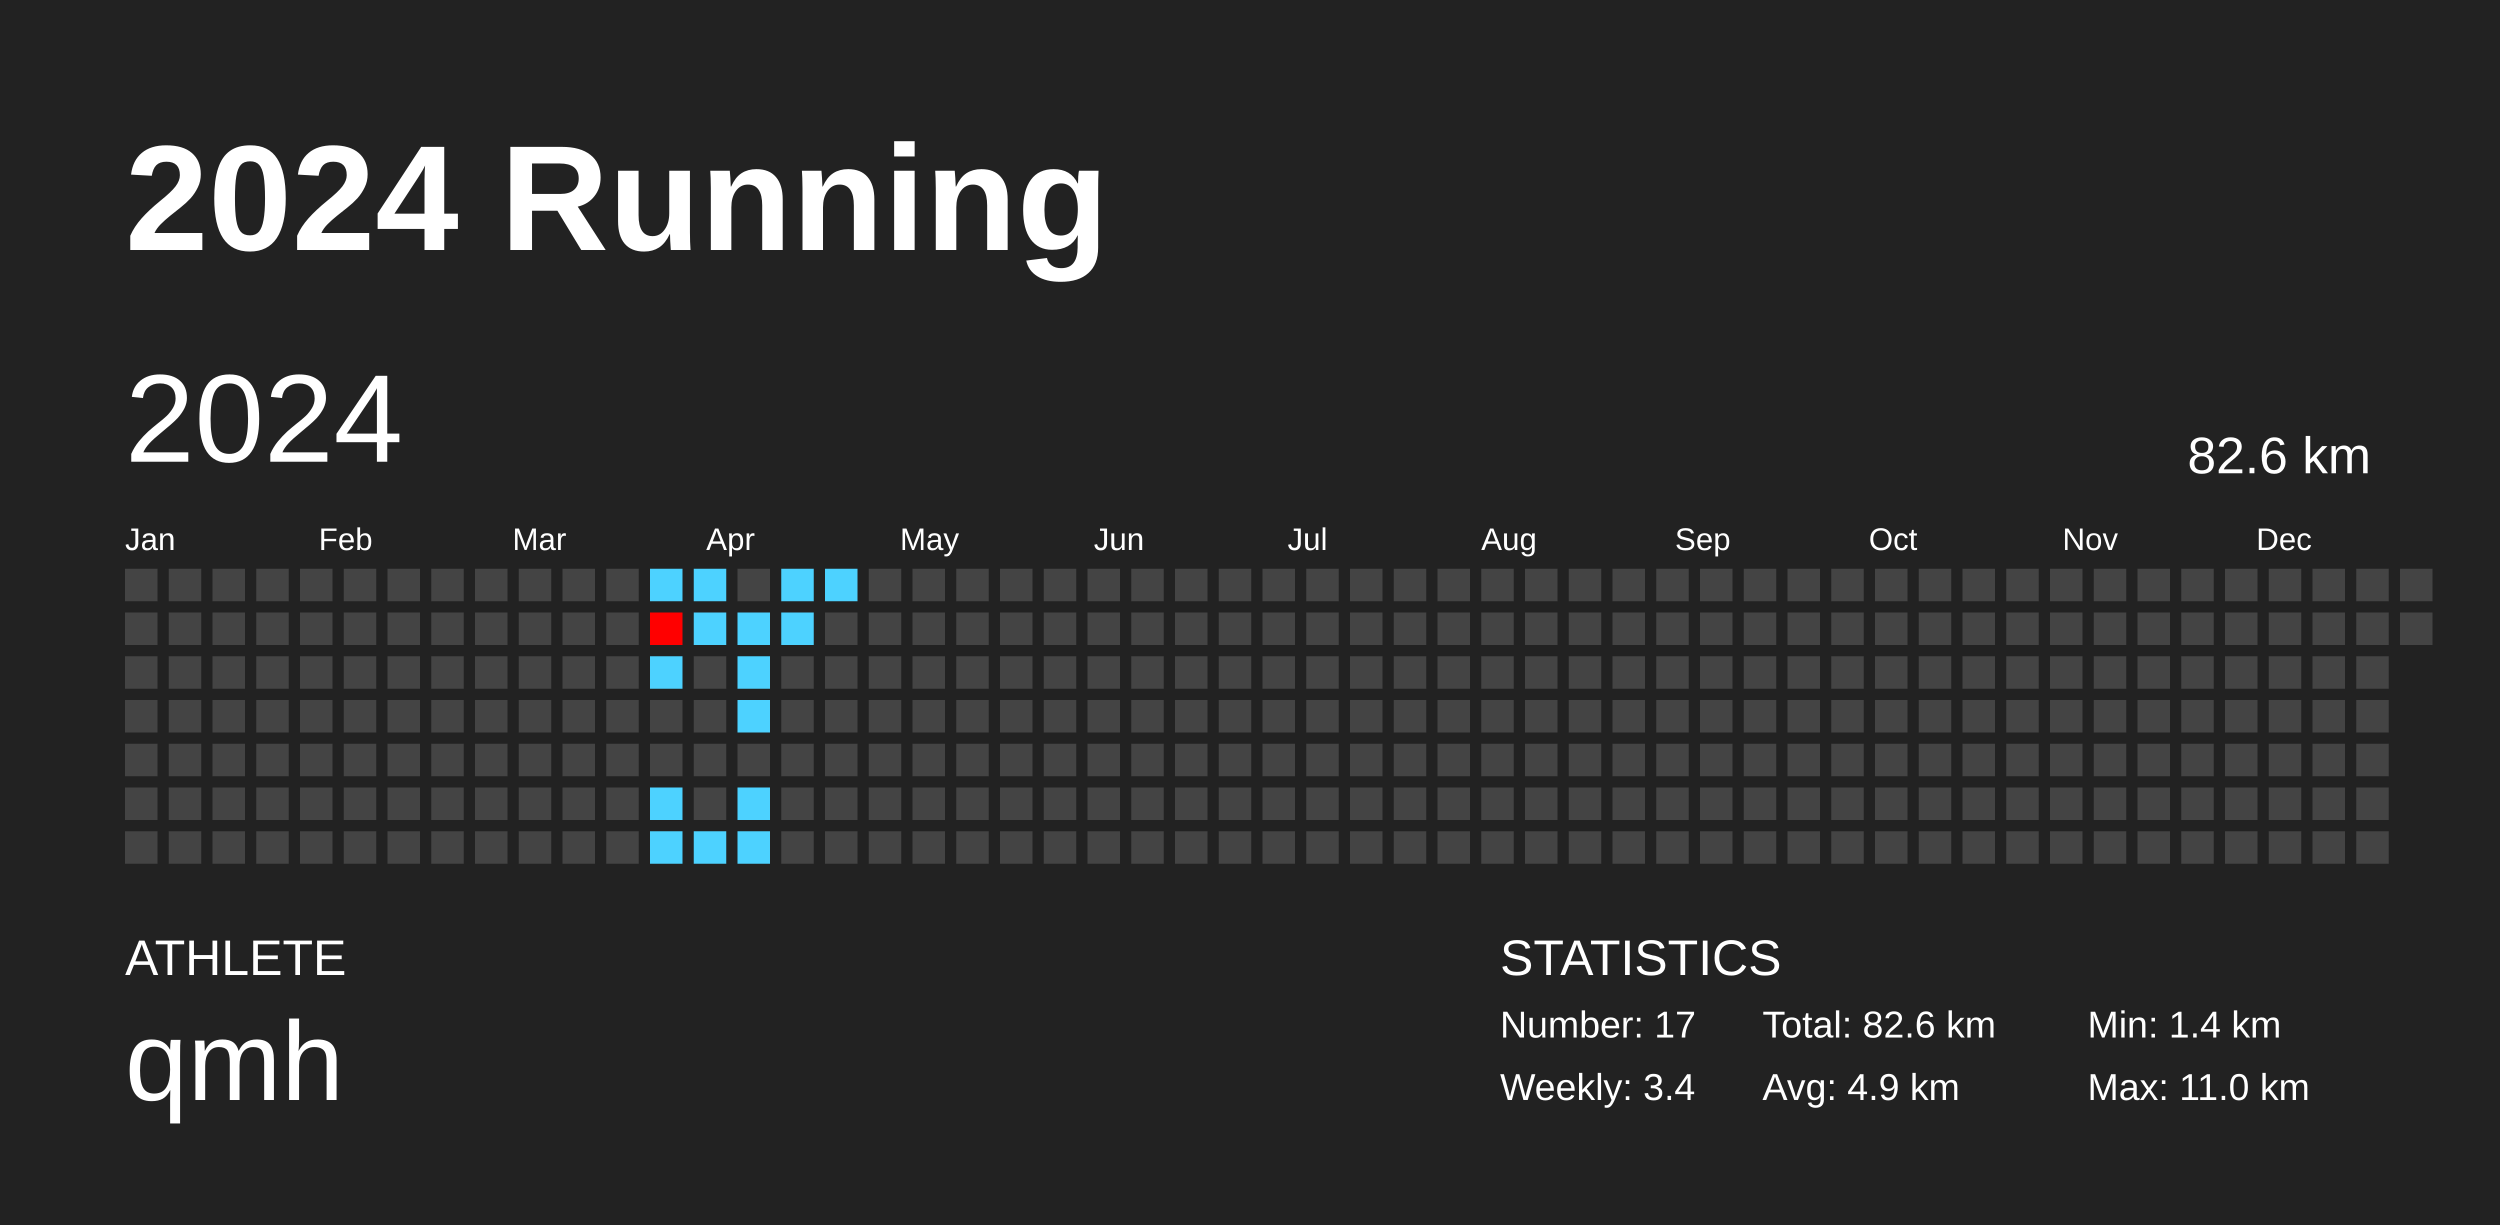
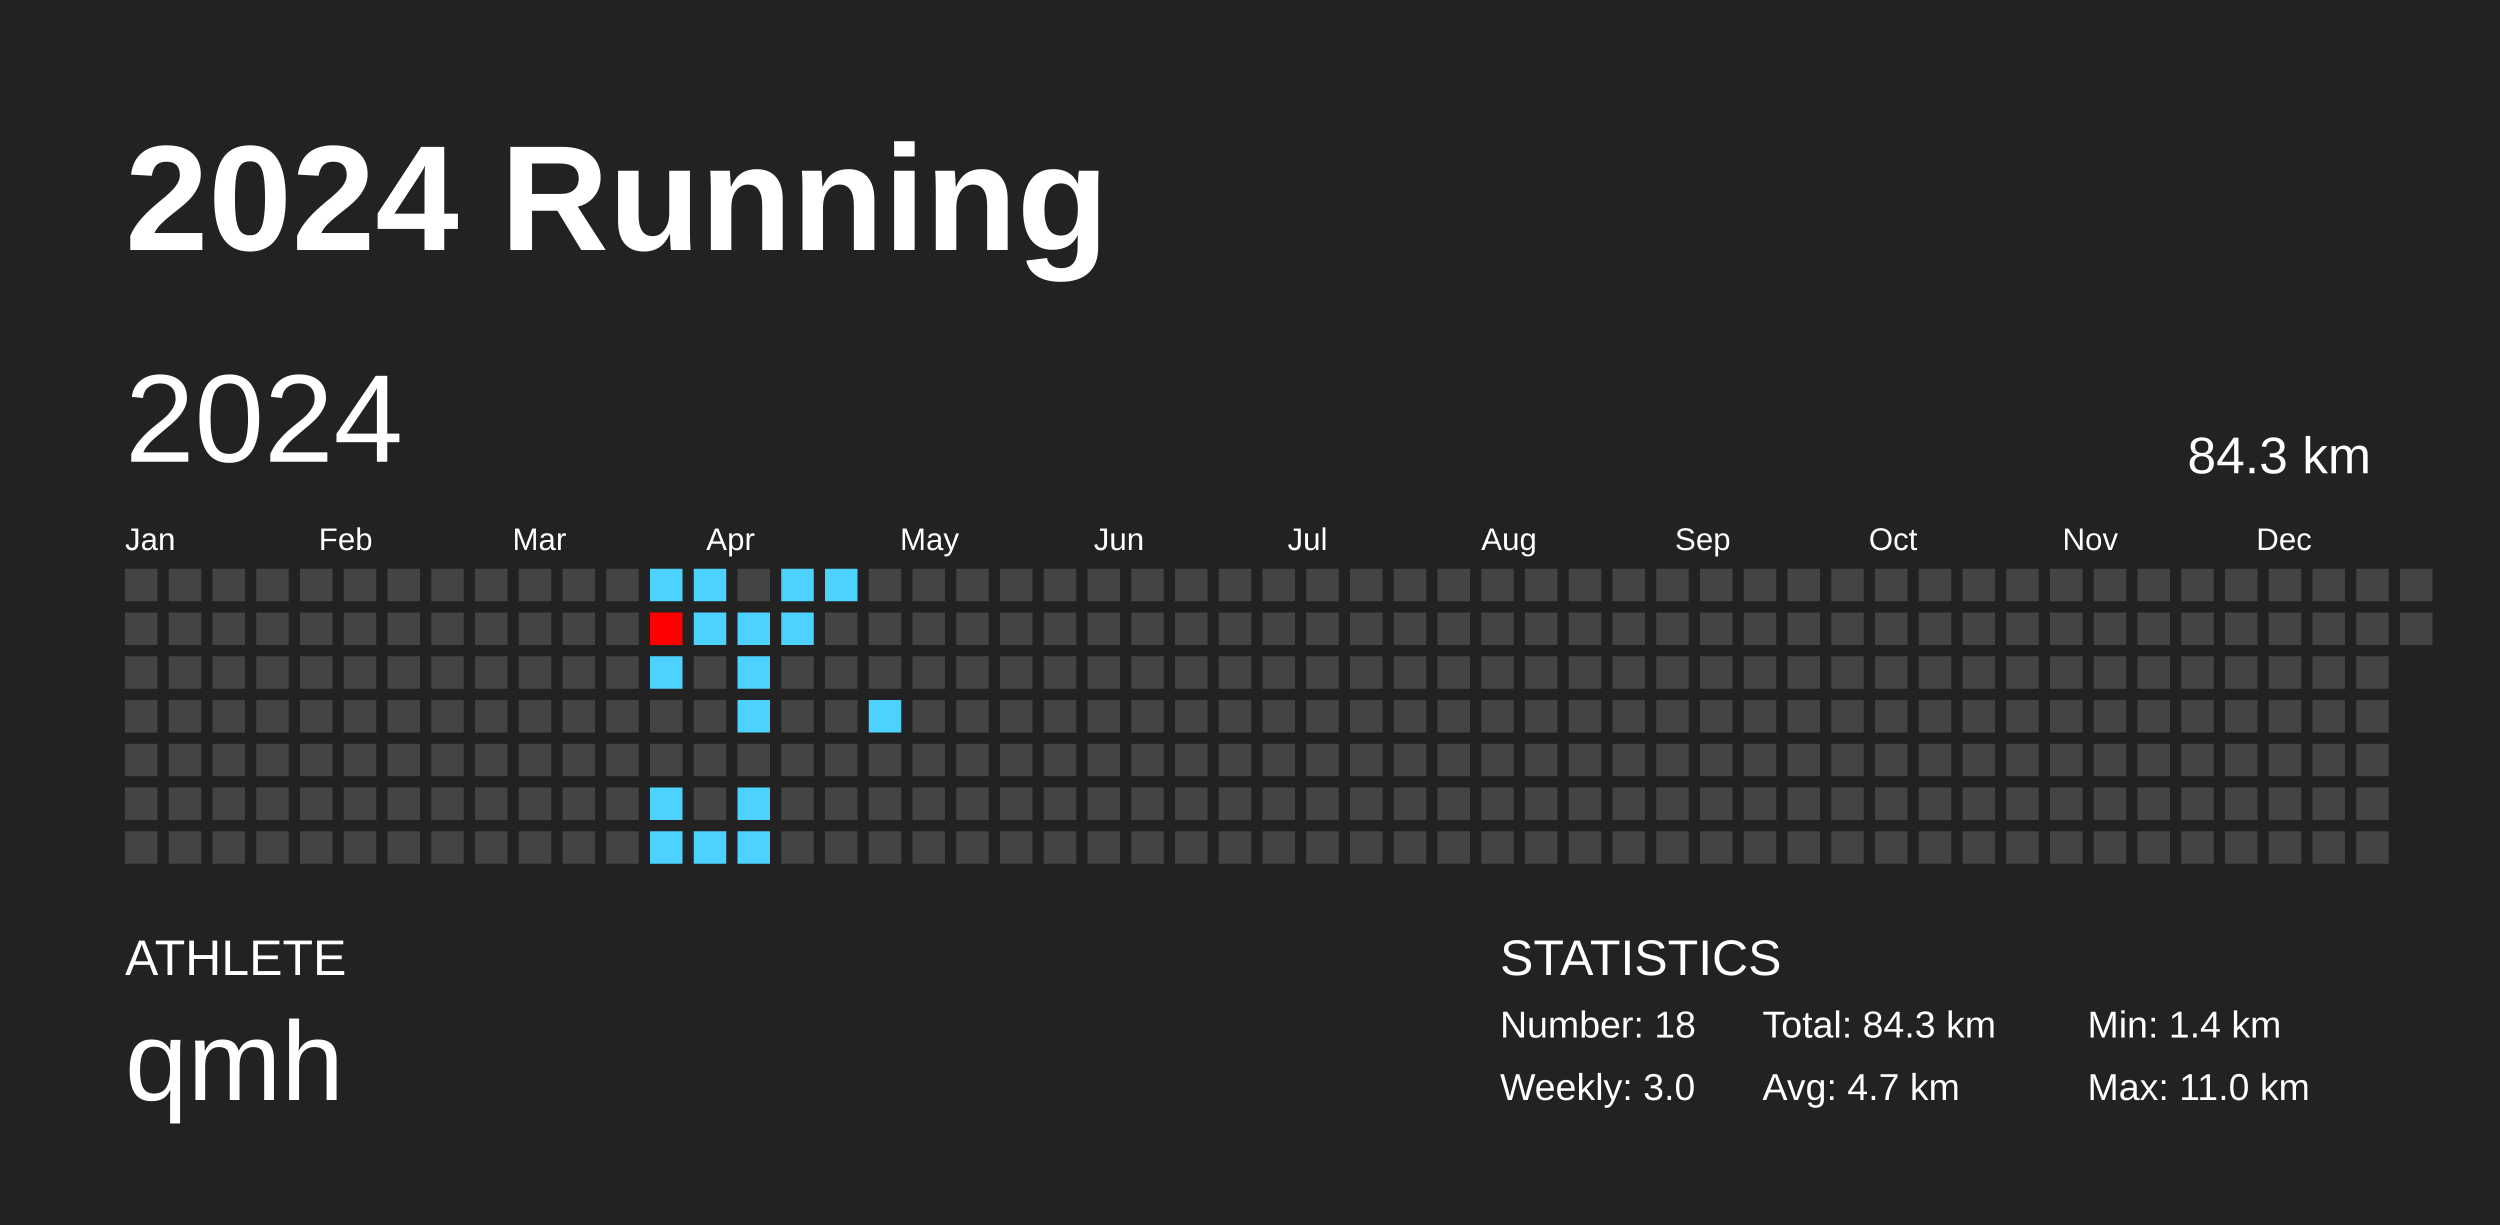
<svg xmlns="http://www.w3.org/2000/svg" baseProfile="full" height="98mm" version="1.1" viewBox="0,0,200,98" width="200mm">
  <defs />
  <rect fill="#222222" height="98" width="200" x="0" y="0" />
  <text fill="#FFFFFF" style="font-size:12px; font-family:Arial; font-weight:bold;" x="10" y="20">2024 Running</text>
  <text fill="#FFFFFF" style="font-size:4px; font-family:Arial" x="10" y="78">ATHLETE</text>
  <text fill="#FFFFFF" style="font-size:9px; font-family:Arial" x="10" y="88">qmh</text>
  <text fill="#FFFFFF" style="font-size:4px; font-family:Arial" x="120" y="78">STATISTICS</text>
-   <text fill="#FFFFFF" style="font-size:3px; font-family:Arial" x="120" y="83">Number: 17</text>
-   <text fill="#FFFFFF" style="font-size:3px; font-family:Arial" x="120" y="88">Weekly: 3.4</text>
-   <text fill="#FFFFFF" style="font-size:3px; font-family:Arial" x="141" y="83">Total: 82.6 km</text>
-   <text fill="#FFFFFF" style="font-size:3px; font-family:Arial" x="141" y="88">Avg: 4.9 km</text>
+   <text fill="#FFFFFF" style="font-size:3px; font-family:Arial" x="120" y="83">Number: 18</text>
+   <text fill="#FFFFFF" style="font-size:3px; font-family:Arial" x="120" y="88">Weekly: 3.0</text>
+   <text fill="#FFFFFF" style="font-size:3px; font-family:Arial" x="141" y="83">Total: 84.3 km</text>
+   <text fill="#FFFFFF" style="font-size:3px; font-family:Arial" x="141" y="88">Avg: 4.7 km</text>
  <text fill="#FFFFFF" style="font-size:3px; font-family:Arial" x="167" y="83">Min: 1.4 km</text>
  <text fill="#FFFFFF" style="font-size:3px; font-family:Arial" x="167" y="88">Max: 11.0 km</text>
  <text dominant-baseline="hanging" fill="#FFFFFF" style="font-size:10.0px; font-family:Arial;" x="10" y="30">2024</text>
-   <text dominant-baseline="hanging" fill="#FFFFFF" style="font-size:4.125px; font-family:Arial;" x="175" y="35">82.6 km</text>
+   <text dominant-baseline="hanging" fill="#FFFFFF" style="font-size:4.125px; font-family:Arial;" x="175" y="35">84.3 km</text>
  <text fill="#FFFFFF" style="font-size:2.5px; font-family:Arial" x="10.0" y="44">Jan</text>
  <text fill="#FFFFFF" style="font-size:2.5px; font-family:Arial" x="25.5" y="44">Feb</text>
  <text fill="#FFFFFF" style="font-size:2.5px; font-family:Arial" x="41.0" y="44">Mar</text>
  <text fill="#FFFFFF" style="font-size:2.5px; font-family:Arial" x="56.5" y="44">Apr</text>
  <text fill="#FFFFFF" style="font-size:2.5px; font-family:Arial" x="72.0" y="44">May</text>
  <text fill="#FFFFFF" style="font-size:2.5px; font-family:Arial" x="87.5" y="44">Jun</text>
  <text fill="#FFFFFF" style="font-size:2.5px; font-family:Arial" x="103.0" y="44">Jul</text>
  <text fill="#FFFFFF" style="font-size:2.5px; font-family:Arial" x="118.5" y="44">Aug</text>
  <text fill="#FFFFFF" style="font-size:2.5px; font-family:Arial" x="134.0" y="44">Sep</text>
  <text fill="#FFFFFF" style="font-size:2.5px; font-family:Arial" x="149.5" y="44">Oct</text>
  <text fill="#FFFFFF" style="font-size:2.5px; font-family:Arial" x="165.0" y="44">Nov</text>
  <text fill="#FFFFFF" style="font-size:2.5px; font-family:Arial" x="180.5" y="44">Dec</text>
  <rect fill="#444444" height="2.6" width="2.6" x="10.0" y="45.5" />
  <rect fill="#444444" height="2.6" width="2.6" x="10.0" y="49.0" />
  <rect fill="#444444" height="2.6" width="2.6" x="10.0" y="52.5" />
  <rect fill="#444444" height="2.6" width="2.6" x="10.0" y="56.0" />
  <rect fill="#444444" height="2.6" width="2.6" x="10.0" y="59.5" />
  <rect fill="#444444" height="2.6" width="2.6" x="10.0" y="63.0" />
  <rect fill="#444444" height="2.6" width="2.6" x="10.0" y="66.5" />
  <rect fill="#444444" height="2.6" width="2.6" x="13.5" y="45.5" />
  <rect fill="#444444" height="2.6" width="2.6" x="13.5" y="49.0" />
  <rect fill="#444444" height="2.6" width="2.6" x="13.5" y="52.5" />
  <rect fill="#444444" height="2.6" width="2.6" x="13.5" y="56.0" />
  <rect fill="#444444" height="2.6" width="2.6" x="13.5" y="59.5" />
  <rect fill="#444444" height="2.6" width="2.6" x="13.5" y="63.0" />
  <rect fill="#444444" height="2.6" width="2.6" x="13.5" y="66.5" />
  <rect fill="#444444" height="2.6" width="2.6" x="17.0" y="45.5" />
  <rect fill="#444444" height="2.6" width="2.6" x="17.0" y="49.0" />
  <rect fill="#444444" height="2.6" width="2.6" x="17.0" y="52.5" />
  <rect fill="#444444" height="2.6" width="2.6" x="17.0" y="56.0" />
  <rect fill="#444444" height="2.6" width="2.6" x="17.0" y="59.5" />
  <rect fill="#444444" height="2.6" width="2.6" x="17.0" y="63.0" />
  <rect fill="#444444" height="2.6" width="2.6" x="17.0" y="66.5" />
  <rect fill="#444444" height="2.6" width="2.6" x="20.5" y="45.5" />
  <rect fill="#444444" height="2.6" width="2.6" x="20.5" y="49.0" />
  <rect fill="#444444" height="2.6" width="2.6" x="20.5" y="52.5" />
  <rect fill="#444444" height="2.6" width="2.6" x="20.5" y="56.0" />
  <rect fill="#444444" height="2.6" width="2.6" x="20.5" y="59.5" />
  <rect fill="#444444" height="2.6" width="2.6" x="20.5" y="63.0" />
  <rect fill="#444444" height="2.6" width="2.6" x="20.5" y="66.5" />
  <rect fill="#444444" height="2.6" width="2.6" x="24.0" y="45.5" />
  <rect fill="#444444" height="2.6" width="2.6" x="24.0" y="49.0" />
  <rect fill="#444444" height="2.6" width="2.6" x="24.0" y="52.5" />
  <rect fill="#444444" height="2.6" width="2.6" x="24.0" y="56.0" />
  <rect fill="#444444" height="2.6" width="2.6" x="24.0" y="59.5" />
  <rect fill="#444444" height="2.6" width="2.6" x="24.0" y="63.0" />
  <rect fill="#444444" height="2.6" width="2.6" x="24.0" y="66.5" />
  <rect fill="#444444" height="2.6" width="2.6" x="27.5" y="45.5" />
  <rect fill="#444444" height="2.6" width="2.6" x="27.5" y="49.0" />
  <rect fill="#444444" height="2.6" width="2.6" x="27.5" y="52.5" />
  <rect fill="#444444" height="2.6" width="2.6" x="27.5" y="56.0" />
  <rect fill="#444444" height="2.6" width="2.6" x="27.5" y="59.5" />
  <rect fill="#444444" height="2.6" width="2.6" x="27.5" y="63.0" />
  <rect fill="#444444" height="2.6" width="2.6" x="27.5" y="66.5" />
  <rect fill="#444444" height="2.6" width="2.6" x="31.0" y="45.5" />
  <rect fill="#444444" height="2.6" width="2.6" x="31.0" y="49.0" />
  <rect fill="#444444" height="2.6" width="2.6" x="31.0" y="52.5" />
  <rect fill="#444444" height="2.6" width="2.6" x="31.0" y="56.0" />
  <rect fill="#444444" height="2.6" width="2.6" x="31.0" y="59.5" />
  <rect fill="#444444" height="2.6" width="2.6" x="31.0" y="63.0" />
  <rect fill="#444444" height="2.6" width="2.6" x="31.0" y="66.5" />
  <rect fill="#444444" height="2.6" width="2.6" x="34.5" y="45.5" />
  <rect fill="#444444" height="2.6" width="2.6" x="34.5" y="49.0" />
  <rect fill="#444444" height="2.6" width="2.6" x="34.5" y="52.5" />
  <rect fill="#444444" height="2.6" width="2.6" x="34.5" y="56.0" />
  <rect fill="#444444" height="2.6" width="2.6" x="34.5" y="59.5" />
  <rect fill="#444444" height="2.6" width="2.6" x="34.5" y="63.0" />
  <rect fill="#444444" height="2.6" width="2.6" x="34.5" y="66.5" />
  <rect fill="#444444" height="2.6" width="2.6" x="38.0" y="45.5" />
  <rect fill="#444444" height="2.6" width="2.6" x="38.0" y="49.0" />
  <rect fill="#444444" height="2.6" width="2.6" x="38.0" y="52.5" />
  <rect fill="#444444" height="2.6" width="2.6" x="38.0" y="56.0" />
  <rect fill="#444444" height="2.6" width="2.6" x="38.0" y="59.5" />
  <rect fill="#444444" height="2.6" width="2.6" x="38.0" y="63.0" />
  <rect fill="#444444" height="2.6" width="2.6" x="38.0" y="66.5" />
  <rect fill="#444444" height="2.6" width="2.6" x="41.5" y="45.5" />
  <rect fill="#444444" height="2.6" width="2.6" x="41.5" y="49.0" />
  <rect fill="#444444" height="2.6" width="2.6" x="41.5" y="52.5" />
  <rect fill="#444444" height="2.6" width="2.6" x="41.5" y="56.0" />
  <rect fill="#444444" height="2.6" width="2.6" x="41.5" y="59.5" />
  <rect fill="#444444" height="2.6" width="2.6" x="41.5" y="63.0" />
  <rect fill="#444444" height="2.6" width="2.6" x="41.5" y="66.5" />
  <rect fill="#444444" height="2.6" width="2.6" x="45.0" y="45.5" />
  <rect fill="#444444" height="2.6" width="2.6" x="45.0" y="49.0" />
  <rect fill="#444444" height="2.6" width="2.6" x="45.0" y="52.5" />
  <rect fill="#444444" height="2.6" width="2.6" x="45.0" y="56.0" />
  <rect fill="#444444" height="2.6" width="2.6" x="45.0" y="59.5" />
  <rect fill="#444444" height="2.6" width="2.6" x="45.0" y="63.0" />
  <rect fill="#444444" height="2.6" width="2.6" x="45.0" y="66.5" />
  <rect fill="#444444" height="2.6" width="2.6" x="48.5" y="45.5" />
  <rect fill="#444444" height="2.6" width="2.6" x="48.5" y="49.0" />
  <rect fill="#444444" height="2.6" width="2.6" x="48.5" y="52.5" />
  <rect fill="#444444" height="2.6" width="2.6" x="48.5" y="56.0" />
  <rect fill="#444444" height="2.6" width="2.6" x="48.5" y="59.5" />
  <rect fill="#444444" height="2.6" width="2.6" x="48.5" y="63.0" />
  <rect fill="#444444" height="2.6" width="2.6" x="48.5" y="66.5" />
  <rect fill="#4dd2ff" height="2.6" width="2.6" x="52.0" y="45.5" />
  <rect fill="#ff0000" height="2.6" width="2.6" x="52.0" y="49.0" />
  <rect fill="#4dd2ff" height="2.6" width="2.6" x="52.0" y="52.5" />
  <rect fill="#444444" height="2.6" width="2.6" x="52.0" y="56.0" />
  <rect fill="#444444" height="2.6" width="2.6" x="52.0" y="59.5" />
  <rect fill="#4dd2ff" height="2.6" width="2.6" x="52.0" y="63.0" />
  <rect fill="#4dd2ff" height="2.6" width="2.6" x="52.0" y="66.5" />
  <rect fill="#4dd2ff" height="2.6" width="2.6" x="55.5" y="45.5" />
  <rect fill="#4dd2ff" height="2.6" width="2.6" x="55.5" y="49.0" />
  <rect fill="#444444" height="2.6" width="2.6" x="55.5" y="52.5" />
  <rect fill="#444444" height="2.6" width="2.6" x="55.5" y="56.0" />
  <rect fill="#444444" height="2.6" width="2.6" x="55.5" y="59.5" />
  <rect fill="#444444" height="2.6" width="2.6" x="55.5" y="63.0" />
  <rect fill="#4dd2ff" height="2.6" width="2.6" x="55.5" y="66.5" />
  <rect fill="#444444" height="2.6" width="2.6" x="59.0" y="45.5" />
  <rect fill="#4dd2ff" height="2.6" width="2.6" x="59.0" y="49.0" />
  <rect fill="#4dd2ff" height="2.6" width="2.6" x="59.0" y="52.5" />
  <rect fill="#4dd2ff" height="2.6" width="2.6" x="59.0" y="56.0" />
  <rect fill="#444444" height="2.6" width="2.6" x="59.0" y="59.5" />
  <rect fill="#4dd2ff" height="2.6" width="2.6" x="59.0" y="63.0" />
  <rect fill="#4dd2ff" height="2.6" width="2.6" x="59.0" y="66.5" />
  <rect fill="#4dd2ff" height="2.6" width="2.6" x="62.5" y="45.5" />
  <rect fill="#4dd2ff" height="2.6" width="2.6" x="62.5" y="49.0" />
  <rect fill="#444444" height="2.6" width="2.6" x="62.5" y="52.5" />
  <rect fill="#444444" height="2.6" width="2.6" x="62.5" y="56.0" />
  <rect fill="#444444" height="2.6" width="2.6" x="62.5" y="59.5" />
  <rect fill="#444444" height="2.6" width="2.6" x="62.5" y="63.0" />
  <rect fill="#444444" height="2.6" width="2.6" x="62.5" y="66.5" />
  <rect fill="#4dd2ff" height="2.6" width="2.6" x="66.0" y="45.5" />
  <rect fill="#444444" height="2.6" width="2.6" x="66.0" y="49.0" />
  <rect fill="#444444" height="2.6" width="2.6" x="66.0" y="52.5" />
  <rect fill="#444444" height="2.6" width="2.6" x="66.0" y="56.0" />
  <rect fill="#444444" height="2.6" width="2.6" x="66.0" y="59.5" />
  <rect fill="#444444" height="2.6" width="2.6" x="66.0" y="63.0" />
  <rect fill="#444444" height="2.6" width="2.6" x="66.0" y="66.5" />
  <rect fill="#444444" height="2.6" width="2.6" x="69.5" y="45.5" />
  <rect fill="#444444" height="2.6" width="2.6" x="69.5" y="49.0" />
  <rect fill="#444444" height="2.6" width="2.6" x="69.5" y="52.5" />
-   <rect fill="#444444" height="2.6" width="2.6" x="69.5" y="56.0" />
+   <rect fill="#4dd2ff" height="2.6" width="2.6" x="69.5" y="56.0" />
  <rect fill="#444444" height="2.6" width="2.6" x="69.5" y="59.5" />
  <rect fill="#444444" height="2.6" width="2.6" x="69.5" y="63.0" />
  <rect fill="#444444" height="2.6" width="2.6" x="69.5" y="66.5" />
  <rect fill="#444444" height="2.6" width="2.6" x="73.0" y="45.5" />
  <rect fill="#444444" height="2.6" width="2.6" x="73.0" y="49.0" />
  <rect fill="#444444" height="2.6" width="2.6" x="73.0" y="52.5" />
  <rect fill="#444444" height="2.6" width="2.6" x="73.0" y="56.0" />
  <rect fill="#444444" height="2.6" width="2.6" x="73.0" y="59.5" />
  <rect fill="#444444" height="2.6" width="2.6" x="73.0" y="63.0" />
  <rect fill="#444444" height="2.6" width="2.6" x="73.0" y="66.5" />
  <rect fill="#444444" height="2.6" width="2.6" x="76.5" y="45.5" />
  <rect fill="#444444" height="2.6" width="2.6" x="76.5" y="49.0" />
  <rect fill="#444444" height="2.6" width="2.6" x="76.5" y="52.5" />
  <rect fill="#444444" height="2.6" width="2.6" x="76.5" y="56.0" />
  <rect fill="#444444" height="2.6" width="2.6" x="76.5" y="59.5" />
  <rect fill="#444444" height="2.6" width="2.6" x="76.5" y="63.0" />
  <rect fill="#444444" height="2.6" width="2.6" x="76.5" y="66.5" />
  <rect fill="#444444" height="2.6" width="2.6" x="80.0" y="45.5" />
  <rect fill="#444444" height="2.6" width="2.6" x="80.0" y="49.0" />
  <rect fill="#444444" height="2.6" width="2.6" x="80.0" y="52.5" />
  <rect fill="#444444" height="2.6" width="2.6" x="80.0" y="56.0" />
  <rect fill="#444444" height="2.6" width="2.6" x="80.0" y="59.5" />
  <rect fill="#444444" height="2.6" width="2.6" x="80.0" y="63.0" />
  <rect fill="#444444" height="2.6" width="2.6" x="80.0" y="66.5" />
  <rect fill="#444444" height="2.6" width="2.6" x="83.5" y="45.5" />
  <rect fill="#444444" height="2.6" width="2.6" x="83.5" y="49.0" />
  <rect fill="#444444" height="2.6" width="2.6" x="83.5" y="52.5" />
  <rect fill="#444444" height="2.6" width="2.6" x="83.5" y="56.0" />
  <rect fill="#444444" height="2.6" width="2.6" x="83.5" y="59.5" />
  <rect fill="#444444" height="2.6" width="2.6" x="83.5" y="63.0" />
  <rect fill="#444444" height="2.6" width="2.6" x="83.5" y="66.5" />
  <rect fill="#444444" height="2.6" width="2.6" x="87.0" y="45.5" />
  <rect fill="#444444" height="2.6" width="2.6" x="87.0" y="49.0" />
  <rect fill="#444444" height="2.6" width="2.6" x="87.0" y="52.5" />
  <rect fill="#444444" height="2.6" width="2.6" x="87.0" y="56.0" />
  <rect fill="#444444" height="2.6" width="2.6" x="87.0" y="59.5" />
  <rect fill="#444444" height="2.6" width="2.6" x="87.0" y="63.0" />
  <rect fill="#444444" height="2.6" width="2.6" x="87.0" y="66.5" />
  <rect fill="#444444" height="2.6" width="2.6" x="90.5" y="45.5" />
  <rect fill="#444444" height="2.6" width="2.6" x="90.5" y="49.0" />
  <rect fill="#444444" height="2.6" width="2.6" x="90.5" y="52.5" />
  <rect fill="#444444" height="2.6" width="2.6" x="90.5" y="56.0" />
  <rect fill="#444444" height="2.6" width="2.6" x="90.5" y="59.5" />
  <rect fill="#444444" height="2.6" width="2.6" x="90.5" y="63.0" />
  <rect fill="#444444" height="2.6" width="2.6" x="90.5" y="66.5" />
  <rect fill="#444444" height="2.6" width="2.6" x="94.0" y="45.5" />
  <rect fill="#444444" height="2.6" width="2.6" x="94.0" y="49.0" />
  <rect fill="#444444" height="2.6" width="2.6" x="94.0" y="52.5" />
  <rect fill="#444444" height="2.6" width="2.6" x="94.0" y="56.0" />
  <rect fill="#444444" height="2.6" width="2.6" x="94.0" y="59.5" />
  <rect fill="#444444" height="2.6" width="2.6" x="94.0" y="63.0" />
  <rect fill="#444444" height="2.6" width="2.6" x="94.0" y="66.5" />
  <rect fill="#444444" height="2.6" width="2.6" x="97.5" y="45.5" />
  <rect fill="#444444" height="2.6" width="2.6" x="97.5" y="49.0" />
  <rect fill="#444444" height="2.6" width="2.6" x="97.5" y="52.5" />
  <rect fill="#444444" height="2.6" width="2.6" x="97.5" y="56.0" />
  <rect fill="#444444" height="2.6" width="2.6" x="97.5" y="59.5" />
  <rect fill="#444444" height="2.6" width="2.6" x="97.5" y="63.0" />
  <rect fill="#444444" height="2.6" width="2.6" x="97.5" y="66.5" />
  <rect fill="#444444" height="2.6" width="2.6" x="101.0" y="45.5" />
  <rect fill="#444444" height="2.6" width="2.6" x="101.0" y="49.0" />
  <rect fill="#444444" height="2.6" width="2.6" x="101.0" y="52.5" />
  <rect fill="#444444" height="2.6" width="2.6" x="101.0" y="56.0" />
  <rect fill="#444444" height="2.6" width="2.6" x="101.0" y="59.5" />
  <rect fill="#444444" height="2.6" width="2.6" x="101.0" y="63.0" />
  <rect fill="#444444" height="2.6" width="2.6" x="101.0" y="66.5" />
  <rect fill="#444444" height="2.6" width="2.6" x="104.5" y="45.5" />
  <rect fill="#444444" height="2.6" width="2.6" x="104.5" y="49.0" />
  <rect fill="#444444" height="2.6" width="2.6" x="104.5" y="52.5" />
  <rect fill="#444444" height="2.6" width="2.6" x="104.5" y="56.0" />
  <rect fill="#444444" height="2.6" width="2.6" x="104.5" y="59.5" />
  <rect fill="#444444" height="2.6" width="2.6" x="104.5" y="63.0" />
  <rect fill="#444444" height="2.6" width="2.6" x="104.5" y="66.5" />
  <rect fill="#444444" height="2.6" width="2.6" x="108.0" y="45.5" />
  <rect fill="#444444" height="2.6" width="2.6" x="108.0" y="49.0" />
  <rect fill="#444444" height="2.6" width="2.6" x="108.0" y="52.5" />
  <rect fill="#444444" height="2.6" width="2.6" x="108.0" y="56.0" />
  <rect fill="#444444" height="2.6" width="2.6" x="108.0" y="59.5" />
  <rect fill="#444444" height="2.6" width="2.6" x="108.0" y="63.0" />
  <rect fill="#444444" height="2.6" width="2.6" x="108.0" y="66.5" />
  <rect fill="#444444" height="2.6" width="2.6" x="111.5" y="45.5" />
  <rect fill="#444444" height="2.6" width="2.6" x="111.5" y="49.0" />
  <rect fill="#444444" height="2.6" width="2.6" x="111.5" y="52.5" />
  <rect fill="#444444" height="2.6" width="2.6" x="111.5" y="56.0" />
  <rect fill="#444444" height="2.6" width="2.6" x="111.5" y="59.5" />
  <rect fill="#444444" height="2.6" width="2.6" x="111.5" y="63.0" />
  <rect fill="#444444" height="2.6" width="2.6" x="111.5" y="66.5" />
  <rect fill="#444444" height="2.6" width="2.6" x="115.0" y="45.5" />
  <rect fill="#444444" height="2.6" width="2.6" x="115.0" y="49.0" />
  <rect fill="#444444" height="2.6" width="2.6" x="115.0" y="52.5" />
  <rect fill="#444444" height="2.6" width="2.6" x="115.0" y="56.0" />
  <rect fill="#444444" height="2.6" width="2.6" x="115.0" y="59.5" />
  <rect fill="#444444" height="2.6" width="2.6" x="115.0" y="63.0" />
  <rect fill="#444444" height="2.6" width="2.6" x="115.0" y="66.5" />
  <rect fill="#444444" height="2.6" width="2.6" x="118.5" y="45.5" />
  <rect fill="#444444" height="2.6" width="2.6" x="118.5" y="49.0" />
  <rect fill="#444444" height="2.6" width="2.6" x="118.5" y="52.5" />
  <rect fill="#444444" height="2.6" width="2.6" x="118.5" y="56.0" />
  <rect fill="#444444" height="2.6" width="2.6" x="118.5" y="59.5" />
  <rect fill="#444444" height="2.6" width="2.6" x="118.5" y="63.0" />
  <rect fill="#444444" height="2.6" width="2.6" x="118.5" y="66.5" />
  <rect fill="#444444" height="2.6" width="2.6" x="122.0" y="45.5" />
  <rect fill="#444444" height="2.6" width="2.6" x="122.0" y="49.0" />
  <rect fill="#444444" height="2.6" width="2.6" x="122.0" y="52.5" />
  <rect fill="#444444" height="2.6" width="2.6" x="122.0" y="56.0" />
  <rect fill="#444444" height="2.6" width="2.6" x="122.0" y="59.5" />
  <rect fill="#444444" height="2.6" width="2.6" x="122.0" y="63.0" />
  <rect fill="#444444" height="2.6" width="2.6" x="122.0" y="66.5" />
  <rect fill="#444444" height="2.6" width="2.6" x="125.5" y="45.5" />
  <rect fill="#444444" height="2.6" width="2.6" x="125.5" y="49.0" />
  <rect fill="#444444" height="2.6" width="2.6" x="125.5" y="52.5" />
  <rect fill="#444444" height="2.6" width="2.6" x="125.5" y="56.0" />
  <rect fill="#444444" height="2.6" width="2.6" x="125.5" y="59.5" />
  <rect fill="#444444" height="2.6" width="2.6" x="125.5" y="63.0" />
  <rect fill="#444444" height="2.6" width="2.6" x="125.5" y="66.5" />
  <rect fill="#444444" height="2.6" width="2.6" x="129.0" y="45.5" />
  <rect fill="#444444" height="2.6" width="2.6" x="129.0" y="49.0" />
  <rect fill="#444444" height="2.6" width="2.6" x="129.0" y="52.5" />
  <rect fill="#444444" height="2.6" width="2.6" x="129.0" y="56.0" />
  <rect fill="#444444" height="2.6" width="2.6" x="129.0" y="59.5" />
  <rect fill="#444444" height="2.6" width="2.6" x="129.0" y="63.0" />
  <rect fill="#444444" height="2.6" width="2.6" x="129.0" y="66.5" />
  <rect fill="#444444" height="2.6" width="2.6" x="132.5" y="45.5" />
  <rect fill="#444444" height="2.6" width="2.6" x="132.5" y="49.0" />
  <rect fill="#444444" height="2.6" width="2.6" x="132.5" y="52.5" />
  <rect fill="#444444" height="2.6" width="2.6" x="132.5" y="56.0" />
  <rect fill="#444444" height="2.6" width="2.6" x="132.5" y="59.5" />
  <rect fill="#444444" height="2.6" width="2.6" x="132.5" y="63.0" />
  <rect fill="#444444" height="2.6" width="2.6" x="132.5" y="66.5" />
  <rect fill="#444444" height="2.6" width="2.6" x="136.0" y="45.5" />
  <rect fill="#444444" height="2.6" width="2.6" x="136.0" y="49.0" />
  <rect fill="#444444" height="2.6" width="2.6" x="136.0" y="52.5" />
  <rect fill="#444444" height="2.6" width="2.6" x="136.0" y="56.0" />
  <rect fill="#444444" height="2.6" width="2.6" x="136.0" y="59.5" />
  <rect fill="#444444" height="2.6" width="2.6" x="136.0" y="63.0" />
  <rect fill="#444444" height="2.6" width="2.6" x="136.0" y="66.5" />
  <rect fill="#444444" height="2.6" width="2.6" x="139.5" y="45.5" />
  <rect fill="#444444" height="2.6" width="2.6" x="139.5" y="49.0" />
  <rect fill="#444444" height="2.6" width="2.6" x="139.5" y="52.5" />
  <rect fill="#444444" height="2.6" width="2.6" x="139.5" y="56.0" />
  <rect fill="#444444" height="2.6" width="2.6" x="139.5" y="59.5" />
  <rect fill="#444444" height="2.6" width="2.6" x="139.5" y="63.0" />
  <rect fill="#444444" height="2.6" width="2.6" x="139.5" y="66.5" />
  <rect fill="#444444" height="2.6" width="2.6" x="143.0" y="45.5" />
  <rect fill="#444444" height="2.6" width="2.6" x="143.0" y="49.0" />
  <rect fill="#444444" height="2.6" width="2.6" x="143.0" y="52.5" />
  <rect fill="#444444" height="2.6" width="2.6" x="143.0" y="56.0" />
  <rect fill="#444444" height="2.6" width="2.6" x="143.0" y="59.5" />
  <rect fill="#444444" height="2.6" width="2.6" x="143.0" y="63.0" />
  <rect fill="#444444" height="2.6" width="2.6" x="143.0" y="66.5" />
  <rect fill="#444444" height="2.6" width="2.6" x="146.5" y="45.5" />
  <rect fill="#444444" height="2.6" width="2.6" x="146.5" y="49.0" />
  <rect fill="#444444" height="2.6" width="2.6" x="146.5" y="52.5" />
  <rect fill="#444444" height="2.6" width="2.6" x="146.5" y="56.0" />
  <rect fill="#444444" height="2.6" width="2.6" x="146.5" y="59.5" />
  <rect fill="#444444" height="2.6" width="2.6" x="146.5" y="63.0" />
  <rect fill="#444444" height="2.6" width="2.6" x="146.5" y="66.5" />
  <rect fill="#444444" height="2.6" width="2.6" x="150.0" y="45.5" />
  <rect fill="#444444" height="2.6" width="2.6" x="150.0" y="49.0" />
  <rect fill="#444444" height="2.6" width="2.6" x="150.0" y="52.5" />
  <rect fill="#444444" height="2.6" width="2.6" x="150.0" y="56.0" />
  <rect fill="#444444" height="2.6" width="2.6" x="150.0" y="59.5" />
  <rect fill="#444444" height="2.6" width="2.6" x="150.0" y="63.0" />
  <rect fill="#444444" height="2.6" width="2.6" x="150.0" y="66.5" />
  <rect fill="#444444" height="2.6" width="2.6" x="153.5" y="45.5" />
  <rect fill="#444444" height="2.6" width="2.6" x="153.5" y="49.0" />
  <rect fill="#444444" height="2.6" width="2.6" x="153.5" y="52.5" />
  <rect fill="#444444" height="2.6" width="2.6" x="153.5" y="56.0" />
  <rect fill="#444444" height="2.6" width="2.6" x="153.5" y="59.5" />
  <rect fill="#444444" height="2.6" width="2.6" x="153.5" y="63.0" />
  <rect fill="#444444" height="2.6" width="2.6" x="153.5" y="66.5" />
  <rect fill="#444444" height="2.6" width="2.6" x="157.0" y="45.5" />
  <rect fill="#444444" height="2.6" width="2.6" x="157.0" y="49.0" />
  <rect fill="#444444" height="2.6" width="2.6" x="157.0" y="52.5" />
  <rect fill="#444444" height="2.6" width="2.6" x="157.0" y="56.0" />
  <rect fill="#444444" height="2.6" width="2.6" x="157.0" y="59.5" />
  <rect fill="#444444" height="2.6" width="2.6" x="157.0" y="63.0" />
  <rect fill="#444444" height="2.6" width="2.6" x="157.0" y="66.5" />
  <rect fill="#444444" height="2.6" width="2.6" x="160.5" y="45.5" />
  <rect fill="#444444" height="2.6" width="2.6" x="160.5" y="49.0" />
  <rect fill="#444444" height="2.6" width="2.6" x="160.5" y="52.5" />
  <rect fill="#444444" height="2.6" width="2.6" x="160.5" y="56.0" />
  <rect fill="#444444" height="2.6" width="2.6" x="160.5" y="59.5" />
  <rect fill="#444444" height="2.6" width="2.6" x="160.5" y="63.0" />
  <rect fill="#444444" height="2.6" width="2.6" x="160.5" y="66.5" />
  <rect fill="#444444" height="2.6" width="2.6" x="164.0" y="45.5" />
  <rect fill="#444444" height="2.6" width="2.6" x="164.0" y="49.0" />
  <rect fill="#444444" height="2.6" width="2.6" x="164.0" y="52.5" />
  <rect fill="#444444" height="2.6" width="2.6" x="164.0" y="56.0" />
  <rect fill="#444444" height="2.6" width="2.6" x="164.0" y="59.5" />
  <rect fill="#444444" height="2.6" width="2.6" x="164.0" y="63.0" />
  <rect fill="#444444" height="2.6" width="2.6" x="164.0" y="66.5" />
  <rect fill="#444444" height="2.6" width="2.6" x="167.5" y="45.5" />
  <rect fill="#444444" height="2.6" width="2.6" x="167.5" y="49.0" />
  <rect fill="#444444" height="2.6" width="2.6" x="167.5" y="52.5" />
  <rect fill="#444444" height="2.6" width="2.6" x="167.5" y="56.0" />
  <rect fill="#444444" height="2.6" width="2.6" x="167.5" y="59.5" />
  <rect fill="#444444" height="2.6" width="2.6" x="167.5" y="63.0" />
  <rect fill="#444444" height="2.6" width="2.6" x="167.5" y="66.5" />
  <rect fill="#444444" height="2.6" width="2.6" x="171.0" y="45.5" />
  <rect fill="#444444" height="2.6" width="2.6" x="171.0" y="49.0" />
  <rect fill="#444444" height="2.6" width="2.6" x="171.0" y="52.5" />
  <rect fill="#444444" height="2.6" width="2.6" x="171.0" y="56.0" />
  <rect fill="#444444" height="2.6" width="2.6" x="171.0" y="59.5" />
  <rect fill="#444444" height="2.6" width="2.6" x="171.0" y="63.0" />
  <rect fill="#444444" height="2.6" width="2.6" x="171.0" y="66.5" />
  <rect fill="#444444" height="2.6" width="2.6" x="174.5" y="45.5" />
  <rect fill="#444444" height="2.6" width="2.6" x="174.5" y="49.0" />
  <rect fill="#444444" height="2.6" width="2.6" x="174.5" y="52.5" />
  <rect fill="#444444" height="2.6" width="2.6" x="174.5" y="56.0" />
  <rect fill="#444444" height="2.6" width="2.6" x="174.5" y="59.5" />
  <rect fill="#444444" height="2.6" width="2.6" x="174.5" y="63.0" />
  <rect fill="#444444" height="2.6" width="2.6" x="174.5" y="66.5" />
  <rect fill="#444444" height="2.6" width="2.6" x="178.0" y="45.5" />
  <rect fill="#444444" height="2.6" width="2.6" x="178.0" y="49.0" />
  <rect fill="#444444" height="2.6" width="2.6" x="178.0" y="52.5" />
  <rect fill="#444444" height="2.6" width="2.6" x="178.0" y="56.0" />
  <rect fill="#444444" height="2.6" width="2.6" x="178.0" y="59.5" />
  <rect fill="#444444" height="2.6" width="2.6" x="178.0" y="63.0" />
  <rect fill="#444444" height="2.6" width="2.6" x="178.0" y="66.5" />
  <rect fill="#444444" height="2.6" width="2.6" x="181.5" y="45.5" />
  <rect fill="#444444" height="2.6" width="2.6" x="181.5" y="49.0" />
  <rect fill="#444444" height="2.6" width="2.6" x="181.5" y="52.5" />
  <rect fill="#444444" height="2.6" width="2.6" x="181.5" y="56.0" />
  <rect fill="#444444" height="2.6" width="2.6" x="181.5" y="59.5" />
  <rect fill="#444444" height="2.6" width="2.6" x="181.5" y="63.0" />
  <rect fill="#444444" height="2.6" width="2.6" x="181.5" y="66.5" />
  <rect fill="#444444" height="2.6" width="2.6" x="185.0" y="45.5" />
  <rect fill="#444444" height="2.6" width="2.6" x="185.0" y="49.0" />
  <rect fill="#444444" height="2.6" width="2.6" x="185.0" y="52.5" />
  <rect fill="#444444" height="2.6" width="2.6" x="185.0" y="56.0" />
  <rect fill="#444444" height="2.6" width="2.6" x="185.0" y="59.5" />
  <rect fill="#444444" height="2.6" width="2.6" x="185.0" y="63.0" />
  <rect fill="#444444" height="2.6" width="2.6" x="185.0" y="66.5" />
  <rect fill="#444444" height="2.6" width="2.6" x="188.5" y="45.5" />
  <rect fill="#444444" height="2.6" width="2.6" x="188.5" y="49.0" />
  <rect fill="#444444" height="2.6" width="2.6" x="188.5" y="52.5" />
  <rect fill="#444444" height="2.6" width="2.6" x="188.5" y="56.0" />
  <rect fill="#444444" height="2.6" width="2.6" x="188.5" y="59.5" />
  <rect fill="#444444" height="2.6" width="2.6" x="188.5" y="63.0" />
  <rect fill="#444444" height="2.6" width="2.6" x="188.5" y="66.5" />
  <rect fill="#444444" height="2.6" width="2.6" x="192.0" y="45.5" />
  <rect fill="#444444" height="2.6" width="2.6" x="192.0" y="49.0" />
</svg>
